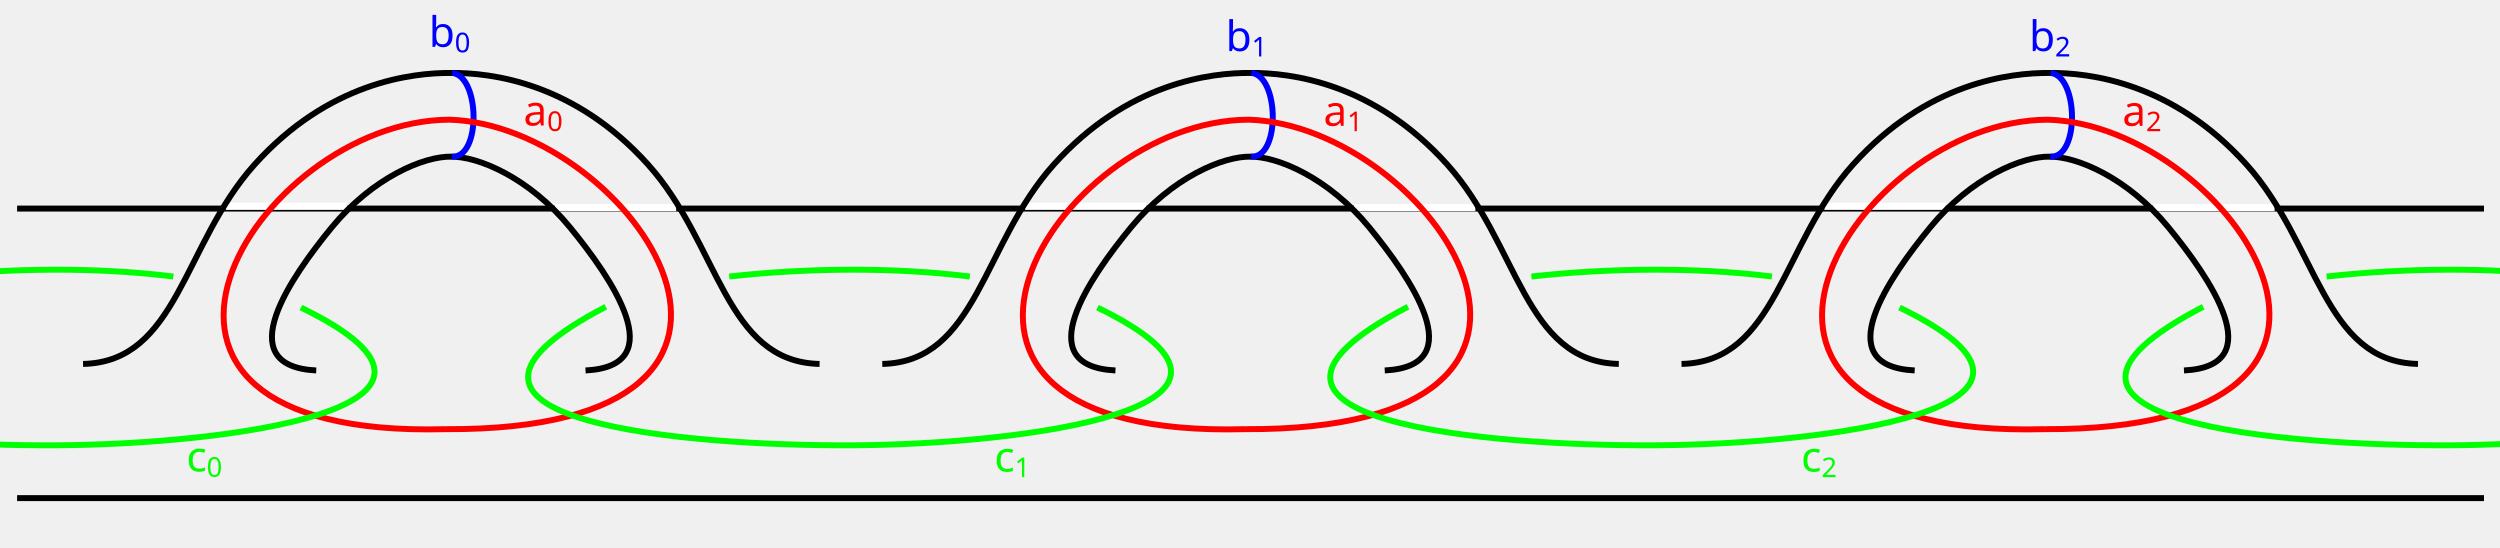
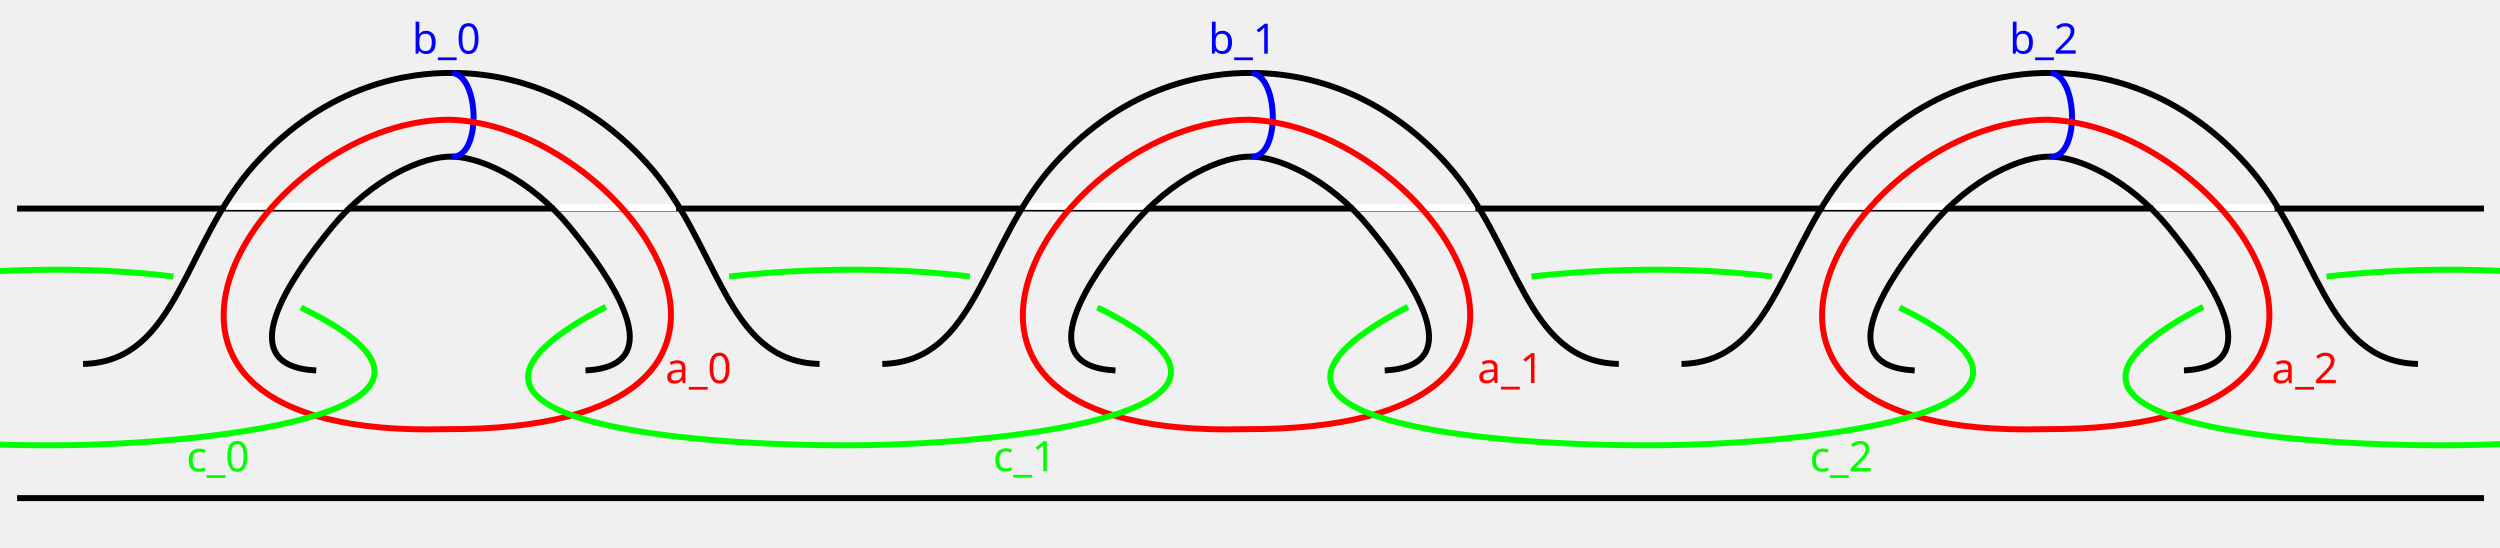
<svg xmlns="http://www.w3.org/2000/svg" width="210mm" height="46mm" viewBox="0 0 210 46" version="1.1" id="svg8">
  <defs id="defs2">
    </defs>
  <g id="layer1">
    <path style="fill:none;stroke:#000000;stroke-width:0.5;stroke-linecap:butt;stroke-linejoin:miter;stroke-miterlimit:4;stroke-dasharray:none;stroke-opacity:1" d="M 1.436,17.52 H 208.654" id="path837" />
    <rect style="fill:#ffffff;fill-opacity:1;stroke:#ffffff;stroke-width:0.5;stroke-miterlimit:4;stroke-dasharray:none;stroke-opacity:1" id="rect867" width="9.699" height="0.099" x="19.221" y="17.282" ry="0" />
    <rect style="fill:#ffffff;fill-opacity:1;stroke:#ffffff;stroke-width:0.5;stroke-miterlimit:4;stroke-dasharray:none;stroke-opacity:1" id="rect867-1" width="9.699" height="0.099" x="46.85" y="17.392" ry="0" />
    <path style="fill:none;fill-opacity:1;stroke:#000000;stroke-width:0.5;stroke-linecap:butt;stroke-linejoin:miter;stroke-miterlimit:4;stroke-dasharray:none;stroke-opacity:1" d="M 29.266,52.652 C 37.219,52.478 37.674,42.572 43.681,35.894 49.84,29.047 56.805,28.168 60.278,28.21 M 91.133,52.652 C 83.18,52.478 82.725,42.572 76.718,35.894 70.559,29.047 63.594,28.168 60.121,28.21" id="path859" transform="translate(-22.28913,-22.0812)" />
    <path style="fill:none;fill-opacity:1;stroke:#000000;stroke-width:0.5;stroke-linecap:butt;stroke-linejoin:miter;stroke-miterlimit:4;stroke-dasharray:none;stroke-opacity:1" d="M 48.853,53.2 C 41.493,52.833 46.749,45.335 50.158,41.178 53.566,37.021 57.908,35.169 60.243,35.241 M 71.472,53.2 C 78.833,52.833 73.576,45.335 70.168,41.178 66.76,37.021 62.418,35.169 60.082,35.241" id="path861" transform="translate(-22.28913,-22.0812)" />
    <path style="fill:none;stroke:#0000ff;stroke-width:0.5;stroke-linecap:butt;stroke-linejoin:miter;stroke-miterlimit:4;stroke-dasharray:none;stroke-opacity:1" d="m 37.989,6.128 c 2.327,0.233 2.46,7.181 -0.035,7.031" id="path889" />
    <path style="fill:none;stroke:#ff0000;stroke-width:0.5;stroke-linecap:butt;stroke-linejoin:miter;stroke-miterlimit:4;stroke-dasharray:none;stroke-opacity:1" d="M 37.446,36.05 C 70.769,36.203 52.985,10.507 37.756,10.053 21.421,10.106 4.969,36.903 37.446,36.05" id="path891" />
    <rect style="fill:#ffffff;fill-opacity:1;stroke:#ffffff;stroke-width:0.5;stroke-miterlimit:4;stroke-dasharray:none;stroke-opacity:1" id="rect867-5" width="9.699" height="0.099" x="86.355" y="17.282" ry="0" />
    <rect style="fill:#ffffff;fill-opacity:1;stroke:#ffffff;stroke-width:0.5;stroke-miterlimit:4;stroke-dasharray:none;stroke-opacity:1" id="rect867-1-8" width="9.699" height="0.099" x="113.985" y="17.392" ry="0" />
    <path style="fill:none;fill-opacity:1;stroke:#000000;stroke-width:0.5;stroke-linecap:butt;stroke-linejoin:miter;stroke-miterlimit:4;stroke-dasharray:none;stroke-opacity:1" d="M 29.266,52.652 C 37.219,52.478 37.674,42.572 43.681,35.894 49.84,29.047 56.805,28.168 60.278,28.21 M 91.133,52.652 C 83.18,52.478 82.725,42.572 76.718,35.894 70.559,29.047 63.594,28.168 60.121,28.21" id="path859-5" transform="translate(44.84547,-22.0812)" />
    <path style="fill:none;fill-opacity:1;stroke:#000000;stroke-width:0.5;stroke-linecap:butt;stroke-linejoin:miter;stroke-miterlimit:4;stroke-dasharray:none;stroke-opacity:1" d="M 48.853,53.2 C 41.493,52.833 46.749,45.335 50.158,41.178 53.566,37.021 57.908,35.169 60.243,35.241 M 71.472,53.2 C 78.833,52.833 73.576,45.335 70.168,41.178 66.76,37.021 62.418,35.169 60.082,35.241" id="path861-0" transform="translate(44.84547,-22.0812)" />
    <path style="fill:none;stroke:#0000ff;stroke-width:0.5;stroke-linecap:butt;stroke-linejoin:miter;stroke-miterlimit:4;stroke-dasharray:none;stroke-opacity:1" d="m 105.123,6.128 c 2.327,0.233 2.46,7.181 -0.035,7.031" id="path889-6" />
    <path style="fill:none;stroke:#ff0000;stroke-width:0.5;stroke-linecap:butt;stroke-linejoin:miter;stroke-miterlimit:4;stroke-dasharray:none;stroke-opacity:1" d="m 104.58,36.05 c 33.323,0.153 15.539,-25.543 0.31,-25.997 -16.335,0.053 -32.787,26.85 -0.31,25.997" id="path891-0" />
    <rect style="fill:#ffffff;fill-opacity:1;stroke:#ffffff;stroke-width:0.5;stroke-miterlimit:4;stroke-dasharray:none;stroke-opacity:1" id="rect867-4" width="9.699" height="0.099" x="153.49" y="17.282" ry="0" />
    <rect style="fill:#ffffff;fill-opacity:1;stroke:#ffffff;stroke-width:0.5;stroke-miterlimit:4;stroke-dasharray:none;stroke-opacity:1" id="rect867-1-7" width="9.699" height="0.099" x="181.119" y="17.392" ry="0" />
    <path style="fill:none;fill-opacity:1;stroke:#000000;stroke-width:0.5;stroke-linecap:butt;stroke-linejoin:miter;stroke-miterlimit:4;stroke-dasharray:none;stroke-opacity:1" d="M 29.266,52.652 C 37.219,52.478 37.674,42.572 43.681,35.894 49.84,29.047 56.805,28.168 60.278,28.21 M 91.133,52.652 C 83.18,52.478 82.725,42.572 76.718,35.894 70.559,29.047 63.594,28.168 60.121,28.21" id="path859-4" transform="translate(111.9801,-22.0812)" />
    <path style="fill:none;fill-opacity:1;stroke:#000000;stroke-width:0.5;stroke-linecap:butt;stroke-linejoin:miter;stroke-miterlimit:4;stroke-dasharray:none;stroke-opacity:1" d="M 48.853,53.2 C 41.493,52.833 46.749,45.335 50.158,41.178 53.566,37.021 57.908,35.169 60.243,35.241 M 71.472,53.2 C 78.833,52.833 73.576,45.335 70.168,41.178 66.76,37.021 62.418,35.169 60.082,35.241" id="path861-3" transform="translate(111.9801,-22.0812)" />
    <path style="fill:none;stroke:#0000ff;stroke-width:0.5;stroke-linecap:butt;stroke-linejoin:miter;stroke-miterlimit:4;stroke-dasharray:none;stroke-opacity:1" d="m 172.258,6.128 c 2.327,0.233 2.46,7.181 -0.035,7.031" id="path889-5" />
    <path style="fill:none;stroke:#ff0000;stroke-width:0.5;stroke-linecap:butt;stroke-linejoin:miter;stroke-miterlimit:4;stroke-dasharray:none;stroke-opacity:1" d="m 171.715,36.05 c 33.323,0.153 15.539,-25.543 0.31,-25.997 -16.335,0.053 -32.787,26.85 -0.31,25.997" id="path891-2" />
    <path style="fill:none;stroke:#000000;stroke-width:0.5;stroke-linecap:butt;stroke-linejoin:miter;stroke-miterlimit:4;stroke-dasharray:none;stroke-opacity:1" d="M 1.436,41.842 H 208.654" id="path837-4" />
    <g id="g1043-4" transform="translate(-67.06294,-19.20057)" style="stroke-width:0.5;stroke-miterlimit:4;stroke-dasharray:none">
      <path style="fill:none;stroke:#00ff00;stroke-width:0.5;stroke-linecap:butt;stroke-linejoin:miter;stroke-miterlimit:4;stroke-dasharray:none;stroke-opacity:1" d="m 51.048,44.968 c -18.533,9.641 6.846,11.714 20.799,11.637 13.953,-0.077 38.09,-3.038 20.494,-11.57" id="path1025-4" />
      <path style="fill:none;stroke:#00ff00;stroke-width:0.5;stroke-linecap:butt;stroke-linejoin:miter;stroke-miterlimit:4;stroke-dasharray:none;stroke-opacity:1" d="m 61.414,42.429 c 6.59,-0.732 13.814,-0.8 20.212,10e-7" id="path1027-1" />
    </g>
    <g id="g1043" transform="translate(-0.1586962,-19.20057)" style="stroke-width:0.5;stroke-miterlimit:4;stroke-dasharray:none">
      <path style="fill:none;stroke:#00ff00;stroke-width:0.5;stroke-linecap:butt;stroke-linejoin:miter;stroke-miterlimit:4;stroke-dasharray:none;stroke-opacity:1" d="m 51.048,44.968 c -18.533,9.641 6.846,11.714 20.799,11.637 13.953,-0.077 38.09,-3.038 20.494,-11.57" id="path1025" />
      <path style="fill:none;stroke:#00ff00;stroke-width:0.5;stroke-linecap:butt;stroke-linejoin:miter;stroke-miterlimit:4;stroke-dasharray:none;stroke-opacity:1" d="m 61.414,42.429 c 6.59,-0.732 13.814,-0.8 20.212,10e-7" id="path1027" />
    </g>
    <g id="g1043-5" transform="translate(67.2229,-19.20057)" style="stroke-width:0.5;stroke-miterlimit:4;stroke-dasharray:none">
      <path style="fill:none;stroke:#00ff00;stroke-width:0.5;stroke-linecap:butt;stroke-linejoin:miter;stroke-miterlimit:4;stroke-dasharray:none;stroke-opacity:1" d="m 51.048,44.968 c -18.533,9.641 6.846,11.714 20.799,11.637 13.953,-0.077 38.09,-3.038 20.494,-11.57" id="path1025-2" />
      <path style="fill:none;stroke:#00ff00;stroke-width:0.5;stroke-linecap:butt;stroke-linejoin:miter;stroke-miterlimit:4;stroke-dasharray:none;stroke-opacity:1" d="m 61.414,42.429 c 6.59,-0.732 13.814,-0.8 20.212,10e-7" id="path1027-6" />
    </g>
    <g id="g1043-45" transform="translate(134.0205,-19.20057)" style="stroke-width:0.5;stroke-miterlimit:4;stroke-dasharray:none">
      <path style="fill:none;stroke:#00ff00;stroke-width:0.5;stroke-linecap:butt;stroke-linejoin:miter;stroke-miterlimit:4;stroke-dasharray:none;stroke-opacity:1" d="m 51.048,44.968 c -18.533,9.641 6.846,11.714 20.799,11.637 13.953,-0.077 38.09,-3.038 20.494,-11.57" id="path1025-8" />
      <path style="fill:none;stroke:#00ff00;stroke-width:0.5;stroke-linecap:butt;stroke-linejoin:miter;stroke-miterlimit:4;stroke-dasharray:none;stroke-opacity:1" d="m 61.414,42.429 c 6.59,-0.732 13.814,-0.8 20.212,10e-7" id="path1027-3" />
    </g>
-     <text xml:space="preserve" style="font-size:3.528px;line-height:1.25;font-family:sans-serif;fill:#0000ff;fill-opacity:1;stroke:none;stroke-width:0.5;stroke-miterlimit:4;stroke-dasharray:none;stroke-opacity:1;" x="36.031" y="3.941" id="text1147">
-       <tspan id="tspan1145" x="36.031" y="3.941" style="fill:#0000ff;fill-opacity:1;stroke:none;stroke-width:0.5;stroke-miterlimit:4;stroke-dasharray:none;stroke-opacity:1;">b<tspan style="font-size:65%;baseline-shift:sub;fill:#0000ff;fill-opacity:1;stroke:none;stroke-width:0.5;stroke-miterlimit:4;stroke-dasharray:none;stroke-opacity:1;" id="tspan1249">0</tspan>
-       </tspan>
+     <text xml:space="preserve" style="font-size:3.528px;line-height:1.25;font-family:sans-serif;fill:#0000ff;fill-opacity:1;stroke:none;stroke-width:0.5;stroke-miterlimit:4;stroke-dasharray:none;stroke-opacity:1" x="34.614" y="4.508" id="text1147">
+       <tspan id="tspan1145" x="34.614" y="4.508" style="fill:#0000ff;fill-opacity:1;stroke:none;stroke-width:0.5;stroke-miterlimit:4;stroke-dasharray:none;stroke-opacity:1">b_0</tspan>
    </text>
-     <text xml:space="preserve" style="font-size:3.528px;line-height:1.25;font-family:sans-serif;fill:#0000ff;fill-opacity:1;stroke:none;stroke-width:0.5;stroke-miterlimit:4;stroke-dasharray:none;stroke-opacity:1;" x="102.966" y="4.287" id="text1147-3">
-       <tspan id="tspan1145-7" x="102.966" y="4.287" style="fill:#0000ff;fill-opacity:1;stroke:none;stroke-width:0.5;stroke-miterlimit:4;stroke-dasharray:none;stroke-opacity:1;">b<tspan style="font-size:65%;baseline-shift:sub;fill:#0000ff;fill-opacity:1;stroke:none;stroke-width:0.5;stroke-miterlimit:4;stroke-dasharray:none;stroke-opacity:1;" id="tspan1247">1</tspan>
-       </tspan>
-     </text>
-     <text xml:space="preserve" style="font-size:3.528px;line-height:1.25;font-family:sans-serif;fill:#0000ff;fill-opacity:1;stroke:none;stroke-width:0.5;stroke-miterlimit:4;stroke-dasharray:none;stroke-opacity:1;" x="170.452" y="4.287" id="text1147-5">
-       <tspan id="tspan1145-1" x="170.452" y="4.287" style="fill:#0000ff;fill-opacity:1;stroke:none;stroke-width:0.5;stroke-miterlimit:4;stroke-dasharray:none;stroke-opacity:1;">b<tspan style="font-size:65%;baseline-shift:sub;fill:#0000ff;fill-opacity:1;stroke:none;stroke-width:0.5;stroke-miterlimit:4;stroke-dasharray:none;stroke-opacity:1;" id="tspan1245">2</tspan>
-       </tspan>
-     </text>
-     <text xml:space="preserve" style="font-size:3.528px;line-height:1.25;font-family:sans-serif;fill:#ff0000;fill-opacity:1;stroke-width:0.5;stroke-miterlimit:4;stroke-dasharray:none;" x="111.18" y="10.568" id="text1147-0">
-       <tspan id="tspan1145-74" x="111.18" y="10.568" style="fill:#ff0000;fill-opacity:1;stroke-width:0.5;stroke-miterlimit:4;stroke-dasharray:none;">a<tspan style="font-size:65%;baseline-shift:sub;fill:#ff0000;fill-opacity:1;stroke-width:0.5;stroke-miterlimit:4;stroke-dasharray:none;" id="tspan1241">1</tspan>
-       </tspan>
-     </text>
-     <text xml:space="preserve" style="font-size:3.528px;line-height:1.25;font-family:sans-serif;fill:#ff0000;fill-opacity:1;stroke-width:0.5;stroke-miterlimit:4;stroke-dasharray:none;" x="43.982" y="10.55" id="text1147-6">
-       <tspan id="tspan1145-2" x="43.982" y="10.55" style="fill:#ff0000;fill-opacity:1;stroke-width:0.5;stroke-miterlimit:4;stroke-dasharray:none;">a<tspan style="font-size:65%;baseline-shift:sub;fill:#ff0000;fill-opacity:1;stroke-width:0.5;stroke-miterlimit:4;stroke-dasharray:none;" id="tspan1243">0</tspan>
-       </tspan>
-     </text>
-     <text xml:space="preserve" style="font-size:3.528px;line-height:1.25;font-family:sans-serif;fill:#ff0000;fill-opacity:1;stroke-width:0.5;stroke-miterlimit:4;stroke-dasharray:none;" x="178.285" y="10.568" id="text1147-2">
-       <tspan id="tspan1145-4" x="178.285" y="10.568" style="fill:#ff0000;fill-opacity:1;stroke-width:0.5;stroke-miterlimit:4;stroke-dasharray:none;">a<tspan style="font-size:65%;baseline-shift:sub;fill:#ff0000;fill-opacity:1;stroke-width:0.5;stroke-miterlimit:4;stroke-dasharray:none;" id="tspan1239">2</tspan>
-       </tspan>
+     <text xml:space="preserve" style="font-size:3.528px;line-height:1.25;font-family:sans-serif;fill:#ff0000;fill-opacity:1;stroke-width:0.5;stroke-miterlimit:4;stroke-dasharray:none" x="55.888" y="32.189" id="text1147-6">
+       <tspan id="tspan1145-2" x="55.888" y="32.189" style="fill:#ff0000;fill-opacity:1;stroke-width:0.5;stroke-miterlimit:4;stroke-dasharray:none">a_0</tspan>
    </text>
    <text xml:space="preserve" style="font-size:3.528px;line-height:1.25;font-family:sans-serif;fill:#00ff00;fill-opacity:1;stroke-width:0.5;stroke-miterlimit:4;stroke-dasharray:none" x="15.667" y="39.598" id="text1223">
-       <tspan id="tspan1221" x="15.667" y="39.598" style="fill:#00ff00;fill-opacity:1;stroke-width:0.5;stroke-miterlimit:4;stroke-dasharray:none">c<tspan style="font-size:65%;baseline-shift:sub;fill:#00ff00;fill-opacity:1;stroke-width:0.5;stroke-miterlimit:4;stroke-dasharray:none" id="tspan1237">0</tspan>
-       </tspan>
+       <tspan id="tspan1221" x="15.667" y="39.598" style="fill:#00ff00;fill-opacity:1;stroke-width:0.5;stroke-miterlimit:4;stroke-dasharray:none">c_0</tspan>
    </text>
-     <text xml:space="preserve" style="font-size:3.528px;line-height:1.25;font-family:sans-serif;fill:#00ff00;fill-opacity:1;stroke-width:0.5;stroke-miterlimit:4;stroke-dasharray:none" x="83.534" y="39.616" id="text1227">
-       <tspan id="tspan1225" x="83.534" y="39.616" style="fill:#00ff00;fill-opacity:1;stroke-width:0.5;stroke-miterlimit:4;stroke-dasharray:none">c<tspan style="font-size:65%;baseline-shift:sub;fill:#00ff00;fill-opacity:1;stroke-width:0.5;stroke-miterlimit:4;stroke-dasharray:none" id="tspan1235">1</tspan>
-       </tspan>
+     <text xml:space="preserve" style="font-size:3.528px;line-height:1.25;font-family:sans-serif;fill:#0000ff;fill-opacity:1;stroke:none;stroke-width:0.5;stroke-miterlimit:4;stroke-dasharray:none;stroke-opacity:1" x="101.504" y="4.508" id="text1147-32">
+       <tspan id="tspan1145-3" x="101.504" y="4.508" style="fill:#0000ff;fill-opacity:1;stroke:none;stroke-width:0.5;stroke-miterlimit:4;stroke-dasharray:none;stroke-opacity:1">b_1</tspan>
    </text>
-     <text xml:space="preserve" style="font-size:3.528px;line-height:1.25;font-family:sans-serif;fill:#00ff00;fill-opacity:1;stroke-width:0.5;stroke-miterlimit:4;stroke-dasharray:none" x="151.306" y="39.616" id="text1231">
-       <tspan id="tspan1229" x="151.306" y="39.616" style="fill:#00ff00;fill-opacity:1;stroke-width:0.5;stroke-miterlimit:4;stroke-dasharray:none">c<tspan style="font-size:65%;baseline-shift:sub;fill:#00ff00;fill-opacity:1;stroke-width:0.5;stroke-miterlimit:4;stroke-dasharray:none" id="tspan1233">2</tspan>
-       </tspan>
+     <text xml:space="preserve" style="font-size:3.528px;line-height:1.25;font-family:sans-serif;fill:#0000ff;fill-opacity:1;stroke:none;stroke-width:0.5;stroke-miterlimit:4;stroke-dasharray:none;stroke-opacity:1" x="168.783" y="4.508" id="text1147-32-1">
+       <tspan id="tspan1145-3-6" x="168.783" y="4.508" style="fill:#0000ff;fill-opacity:1;stroke:none;stroke-width:0.5;stroke-miterlimit:4;stroke-dasharray:none;stroke-opacity:1">b_2</tspan>
+     </text>
+     <text xml:space="preserve" style="font-size:3.528px;line-height:1.25;font-family:sans-serif;fill:#ff0000;fill-opacity:1;stroke-width:0.5;stroke-miterlimit:4;stroke-dasharray:none" x="124.103" y="32.168" id="text1147-6-7">
+       <tspan id="tspan1145-2-3" x="124.103" y="32.168" style="fill:#ff0000;fill-opacity:1;stroke-width:0.5;stroke-miterlimit:4;stroke-dasharray:none">a_1</tspan>
+     </text>
+     <text xml:space="preserve" style="font-size:3.528px;line-height:1.25;font-family:sans-serif;fill:#ff0000;fill-opacity:1;stroke-width:0.5;stroke-miterlimit:4;stroke-dasharray:none" x="190.815" y="32.19" id="text1147-6-0">
+       <tspan id="tspan1145-2-9" x="190.815" y="32.19" style="fill:#ff0000;fill-opacity:1;stroke-width:0.5;stroke-miterlimit:4;stroke-dasharray:none">a_2</tspan>
+     </text>
+     <text xml:space="preserve" style="font-size:3.528px;line-height:1.25;font-family:sans-serif;fill:#00ff00;fill-opacity:1;stroke-width:0.5;stroke-miterlimit:4;stroke-dasharray:none" x="83.421" y="39.577" id="text1223-1">
+       <tspan id="tspan1221-2" x="83.421" y="39.577" style="fill:#00ff00;fill-opacity:1;stroke-width:0.5;stroke-miterlimit:4;stroke-dasharray:none">c_1</tspan>
+     </text>
+     <text xml:space="preserve" style="font-size:3.528px;line-height:1.25;font-family:sans-serif;fill:#00ff00;fill-opacity:1;stroke-width:0.5;stroke-miterlimit:4;stroke-dasharray:none" x="152.023" y="39.599" id="text1223-4">
+       <tspan id="tspan1221-9" x="152.023" y="39.599" style="fill:#00ff00;fill-opacity:1;stroke-width:0.5;stroke-miterlimit:4;stroke-dasharray:none">c_2</tspan>
    </text>
  </g>
</svg>
